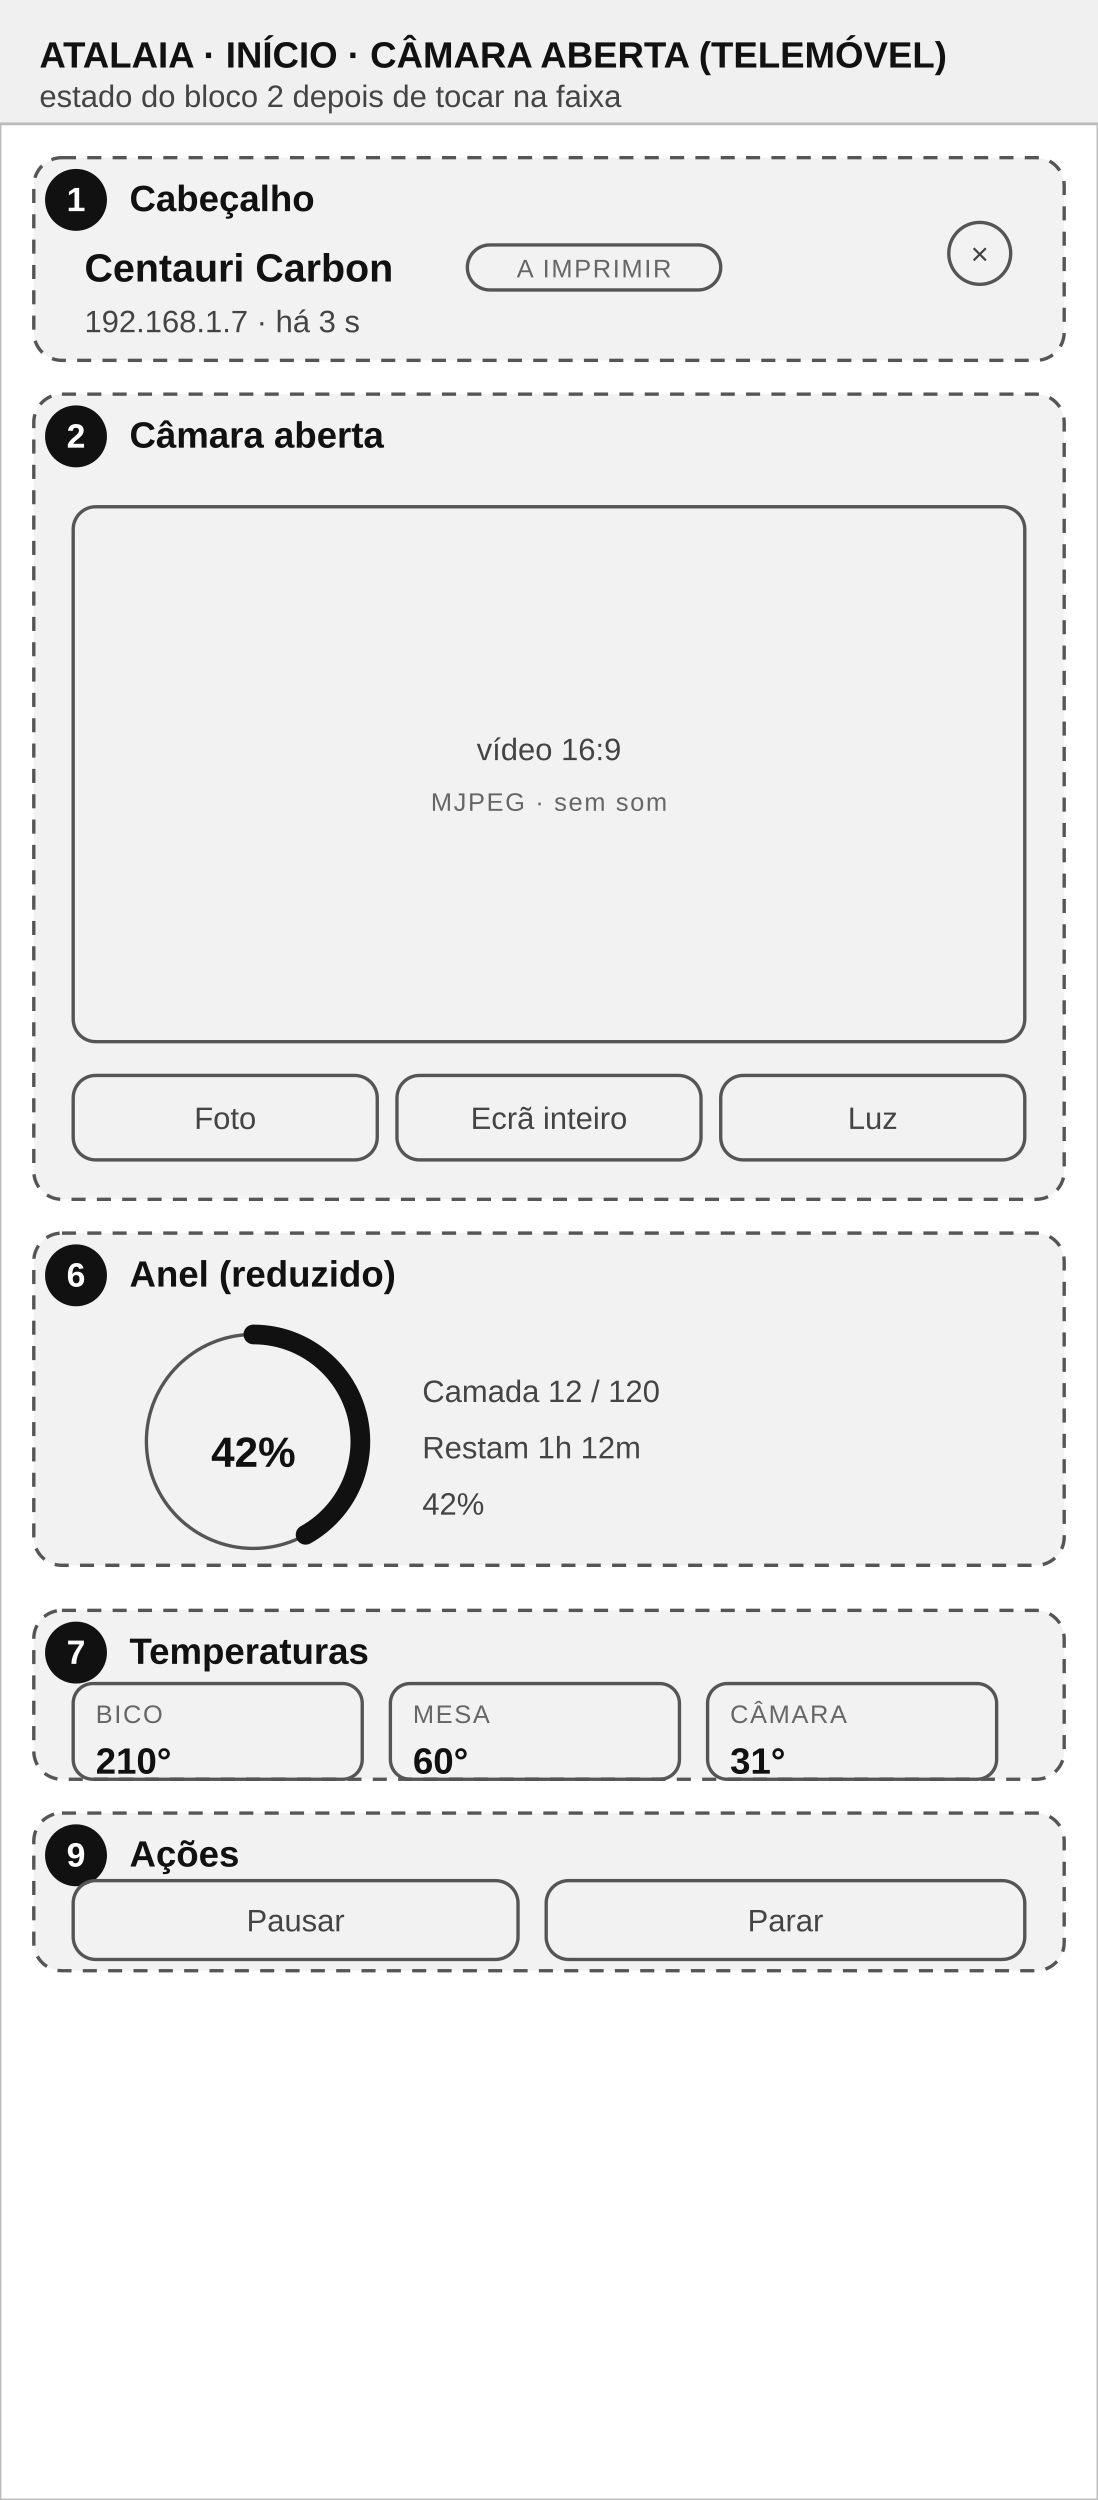
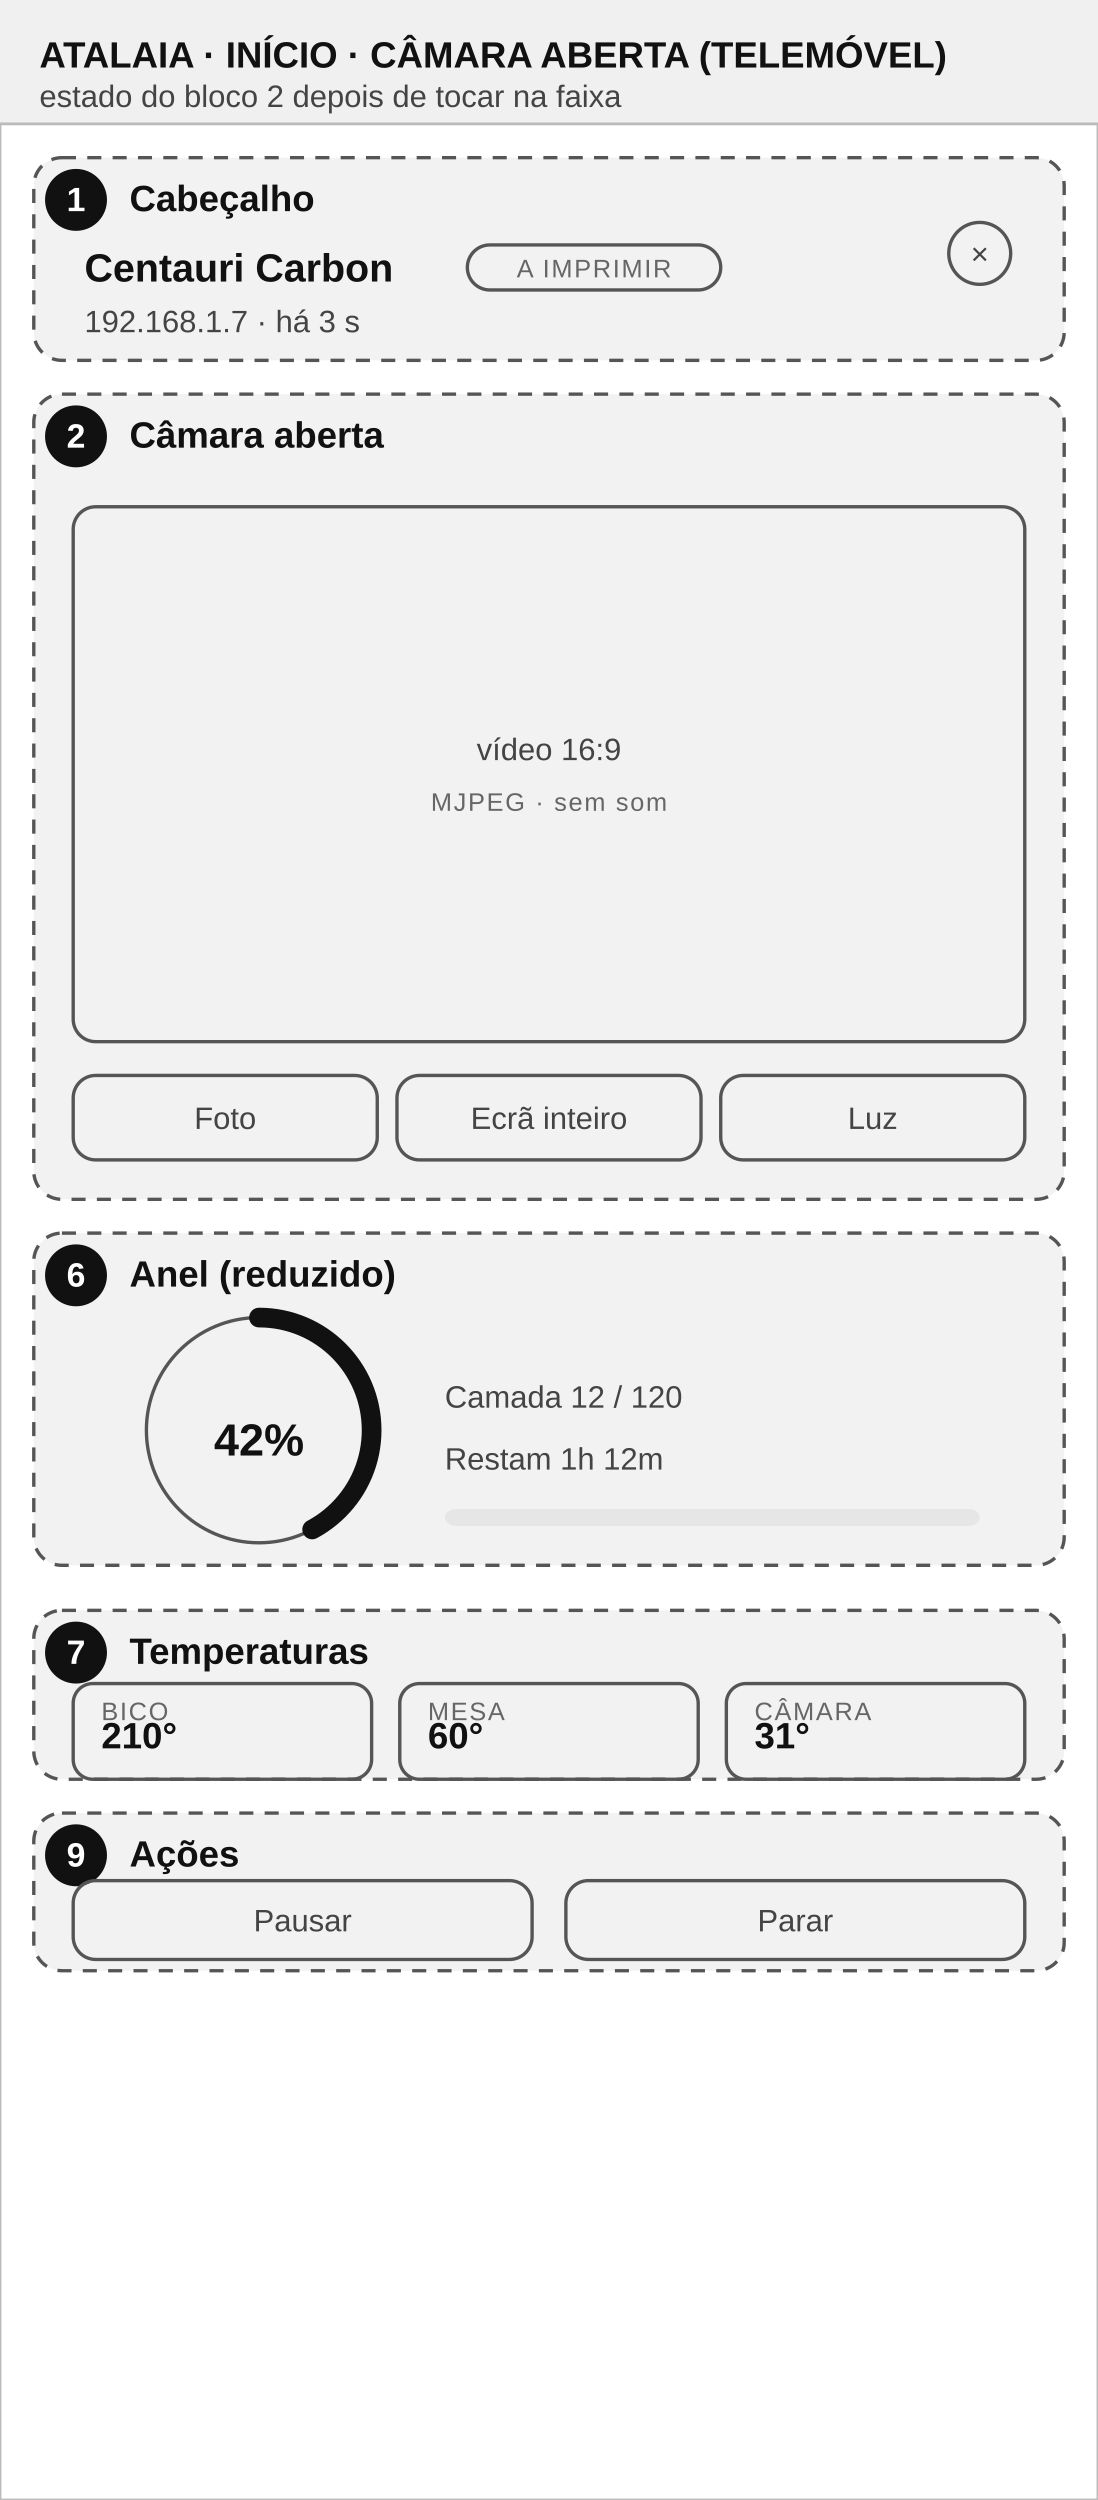
<svg xmlns="http://www.w3.org/2000/svg" width="390" height="888" viewBox="0 0 390 888">
  <style>
    text { font-family: "Helvetica Neue", Arial, sans-serif; fill: #111; }
    .t { font-size: 13px; font-weight: 700; }
    .d { font-size: 11px; fill: #444; }
    .s { font-size: 9px; fill: #666; letter-spacing: .6px; }
    .n { font-size: 12px; font-weight: 700; fill: #fff; }
    .b { fill: #f2f2f2; stroke: #555; stroke-width: 1.2; stroke-dasharray: 5 4; }
    .f { fill: none; stroke: #555; stroke-width: 1.2; }
    .ff { fill: #f2f2f2; stroke: #555; stroke-width: 1.2; }
  </style>
  <rect x="0" y="44" width="390" height="844" fill="#ffffff" stroke="#bbb" />
  <text x="14" y="24" class="t">ATALAIA · INÍCIO · CÂMARA ABERTA (TELEMÓVEL)</text>
  <text x="14" y="38" class="d">estado do bloco 2 depois de tocar na faixa</text>
  <rect x="12" y="56" width="366" height="72" rx="10" class="b" />
  <circle cx="27" cy="71" r="11" fill="#111" />
  <text x="27" y="75" text-anchor="middle" class="n">1</text>
  <text x="46" y="75" class="t">Cabeçalho</text>
  <text x="30" y="100" style="font-size:14px;font-weight:700">Centauri Carbon</text>
  <rect x="166" y="87" width="90" height="16" rx="8.0" class="f" />
  <text x="211.0" y="98.5" text-anchor="middle" class="s">A IMPRIMIR</text>
  <text x="30" y="118" class="d">192.168.1.7 · há 3 s</text>
  <circle cx="348" cy="90" r="11" class="f" />
  <text x="348" y="94" text-anchor="middle" class="d">×</text>
  <rect x="12" y="140" width="366" height="286" rx="10" class="b" />
  <circle cx="27" cy="155" r="11" fill="#111" />
  <text x="27" y="159" text-anchor="middle" class="n">2</text>
  <text x="46" y="159" class="t">Câmara aberta</text>
  <rect x="26" y="180" width="338" height="190" rx="8" class="f" />
  <text x="195" y="270" text-anchor="middle" class="d">vídeo 16:9</text>
  <text x="195" y="288" text-anchor="middle" class="s">MJPEG · sem som</text>
  <rect x="26" y="382" width="108" height="30" rx="8" class="f" />
  <text x="80.0" y="401.0" text-anchor="middle" class="d">Foto</text>
  <rect x="141" y="382" width="108" height="30" rx="8" class="f" />
  <text x="195.0" y="401.0" text-anchor="middle" class="d">Ecrã inteiro</text>
  <rect x="256" y="382" width="108" height="30" rx="8" class="f" />
  <text x="310.0" y="401.0" text-anchor="middle" class="d">Luz</text>
  <rect x="12" y="438" width="366" height="118" rx="10" class="b" />
  <circle cx="27" cy="453" r="11" fill="#111" />
  <text x="27" y="457" text-anchor="middle" class="n">6</text>
  <text x="46" y="457" class="t">Anel (reduzido)</text>
-   <circle cx="90" cy="512" r="38" class="f" stroke-width="7" />
-   <circle cx="90" cy="512" r="38" fill="none" stroke="#111" stroke-width="7" stroke-dasharray="100 239" stroke-linecap="round" transform="rotate(-90 90 512)" />
-   <text x="90" y="521" text-anchor="middle" style="font-size:15px;font-weight:700">42%</text>
-   <text x="90" y="542" text-anchor="middle" class="d" />
-   <text x="150" y="498" class="d">Camada 12 / 120</text>
-   <text x="150" y="518" class="d">Restam 1h 12m</text>
-   <text x="150" y="538" class="d">42%</text>
+   <circle cx="92" cy="508" r="40" class="f" stroke-width="7" />
+   <circle cx="92" cy="508" r="40" fill="none" stroke="#111" stroke-width="7" stroke-dasharray="106 251" stroke-linecap="round" transform="rotate(-90 92 508)" />
+   <text x="92" y="517" text-anchor="middle" style="font-size:16px;font-weight:700">42%</text>
+   <text x="92" y="538" text-anchor="middle" class="d" />
+   <text x="158" y="500" class="d">Camada 12 / 120</text>
+   <text x="158" y="522" class="d">Restam 1h 12m</text>
+   <rect x="158" y="536" width="190" height="6" rx="4" fill="#e6e6e6" />
  <rect x="12" y="572" width="366" height="60" rx="10" class="b" />
  <circle cx="27" cy="587" r="11" fill="#111" />
  <text x="27" y="591" text-anchor="middle" class="n">7</text>
  <text x="46" y="591" class="t">Temperaturas</text>
-   <rect x="26.0" y="598" width="102.667" height="34" rx="7" class="f" />
-   <text x="34.0" y="612" class="s">BICO</text>
-   <text x="34.0" y="630" style="font-size:13px;font-weight:700">210°</text>
-   <rect x="138.667" y="598" width="102.667" height="34" rx="7" class="f" />
-   <text x="146.667" y="612" class="s">MESA</text>
-   <text x="146.667" y="630" style="font-size:13px;font-weight:700">60°</text>
-   <rect x="251.333" y="598" width="102.667" height="34" rx="7" class="f" />
-   <text x="259.333" y="612" class="s">CÂMARA</text>
-   <text x="259.333" y="630" style="font-size:13px;font-weight:700">31°</text>
+   <rect x="26.0" y="598" width="106.0" height="34" rx="7" class="f" />
+   <text x="36.0" y="611" class="s">BICO</text>
+   <text x="36.0" y="621" style="font-size:13px;font-weight:700">210°</text>
+   <rect x="142.0" y="598" width="106.0" height="34" rx="7" class="f" />
+   <text x="152.0" y="611" class="s">MESA</text>
+   <text x="152.0" y="621" style="font-size:13px;font-weight:700">60°</text>
+   <rect x="258.0" y="598" width="106.0" height="34" rx="7" class="f" />
+   <text x="268.0" y="611" class="s">CÂMARA</text>
+   <text x="268.0" y="621" style="font-size:13px;font-weight:700">31°</text>
  <rect x="12" y="644" width="366" height="56" rx="10" class="b" />
  <circle cx="27" cy="659" r="11" fill="#111" />
  <text x="27" y="663" text-anchor="middle" class="n">9</text>
  <text x="46" y="663" class="t">Ações</text>
-   <rect x="26" y="668" width="158" height="28" rx="8" class="f" />
-   <text x="105.0" y="686.0" text-anchor="middle" class="d">Pausar</text>
-   <rect x="194" y="668" width="170" height="28" rx="8" class="f" />
-   <text x="279.0" y="686.0" text-anchor="middle" class="d">Parar</text>
+   <rect x="26" y="668" width="163.0" height="28" rx="8" class="f" />
+   <text x="107.5" y="686.0" text-anchor="middle" class="d">Pausar</text>
+   <rect x="201.0" y="668" width="163.0" height="28" rx="8" class="f" />
+   <text x="282.5" y="686.0" text-anchor="middle" class="d">Parar</text>
</svg>
